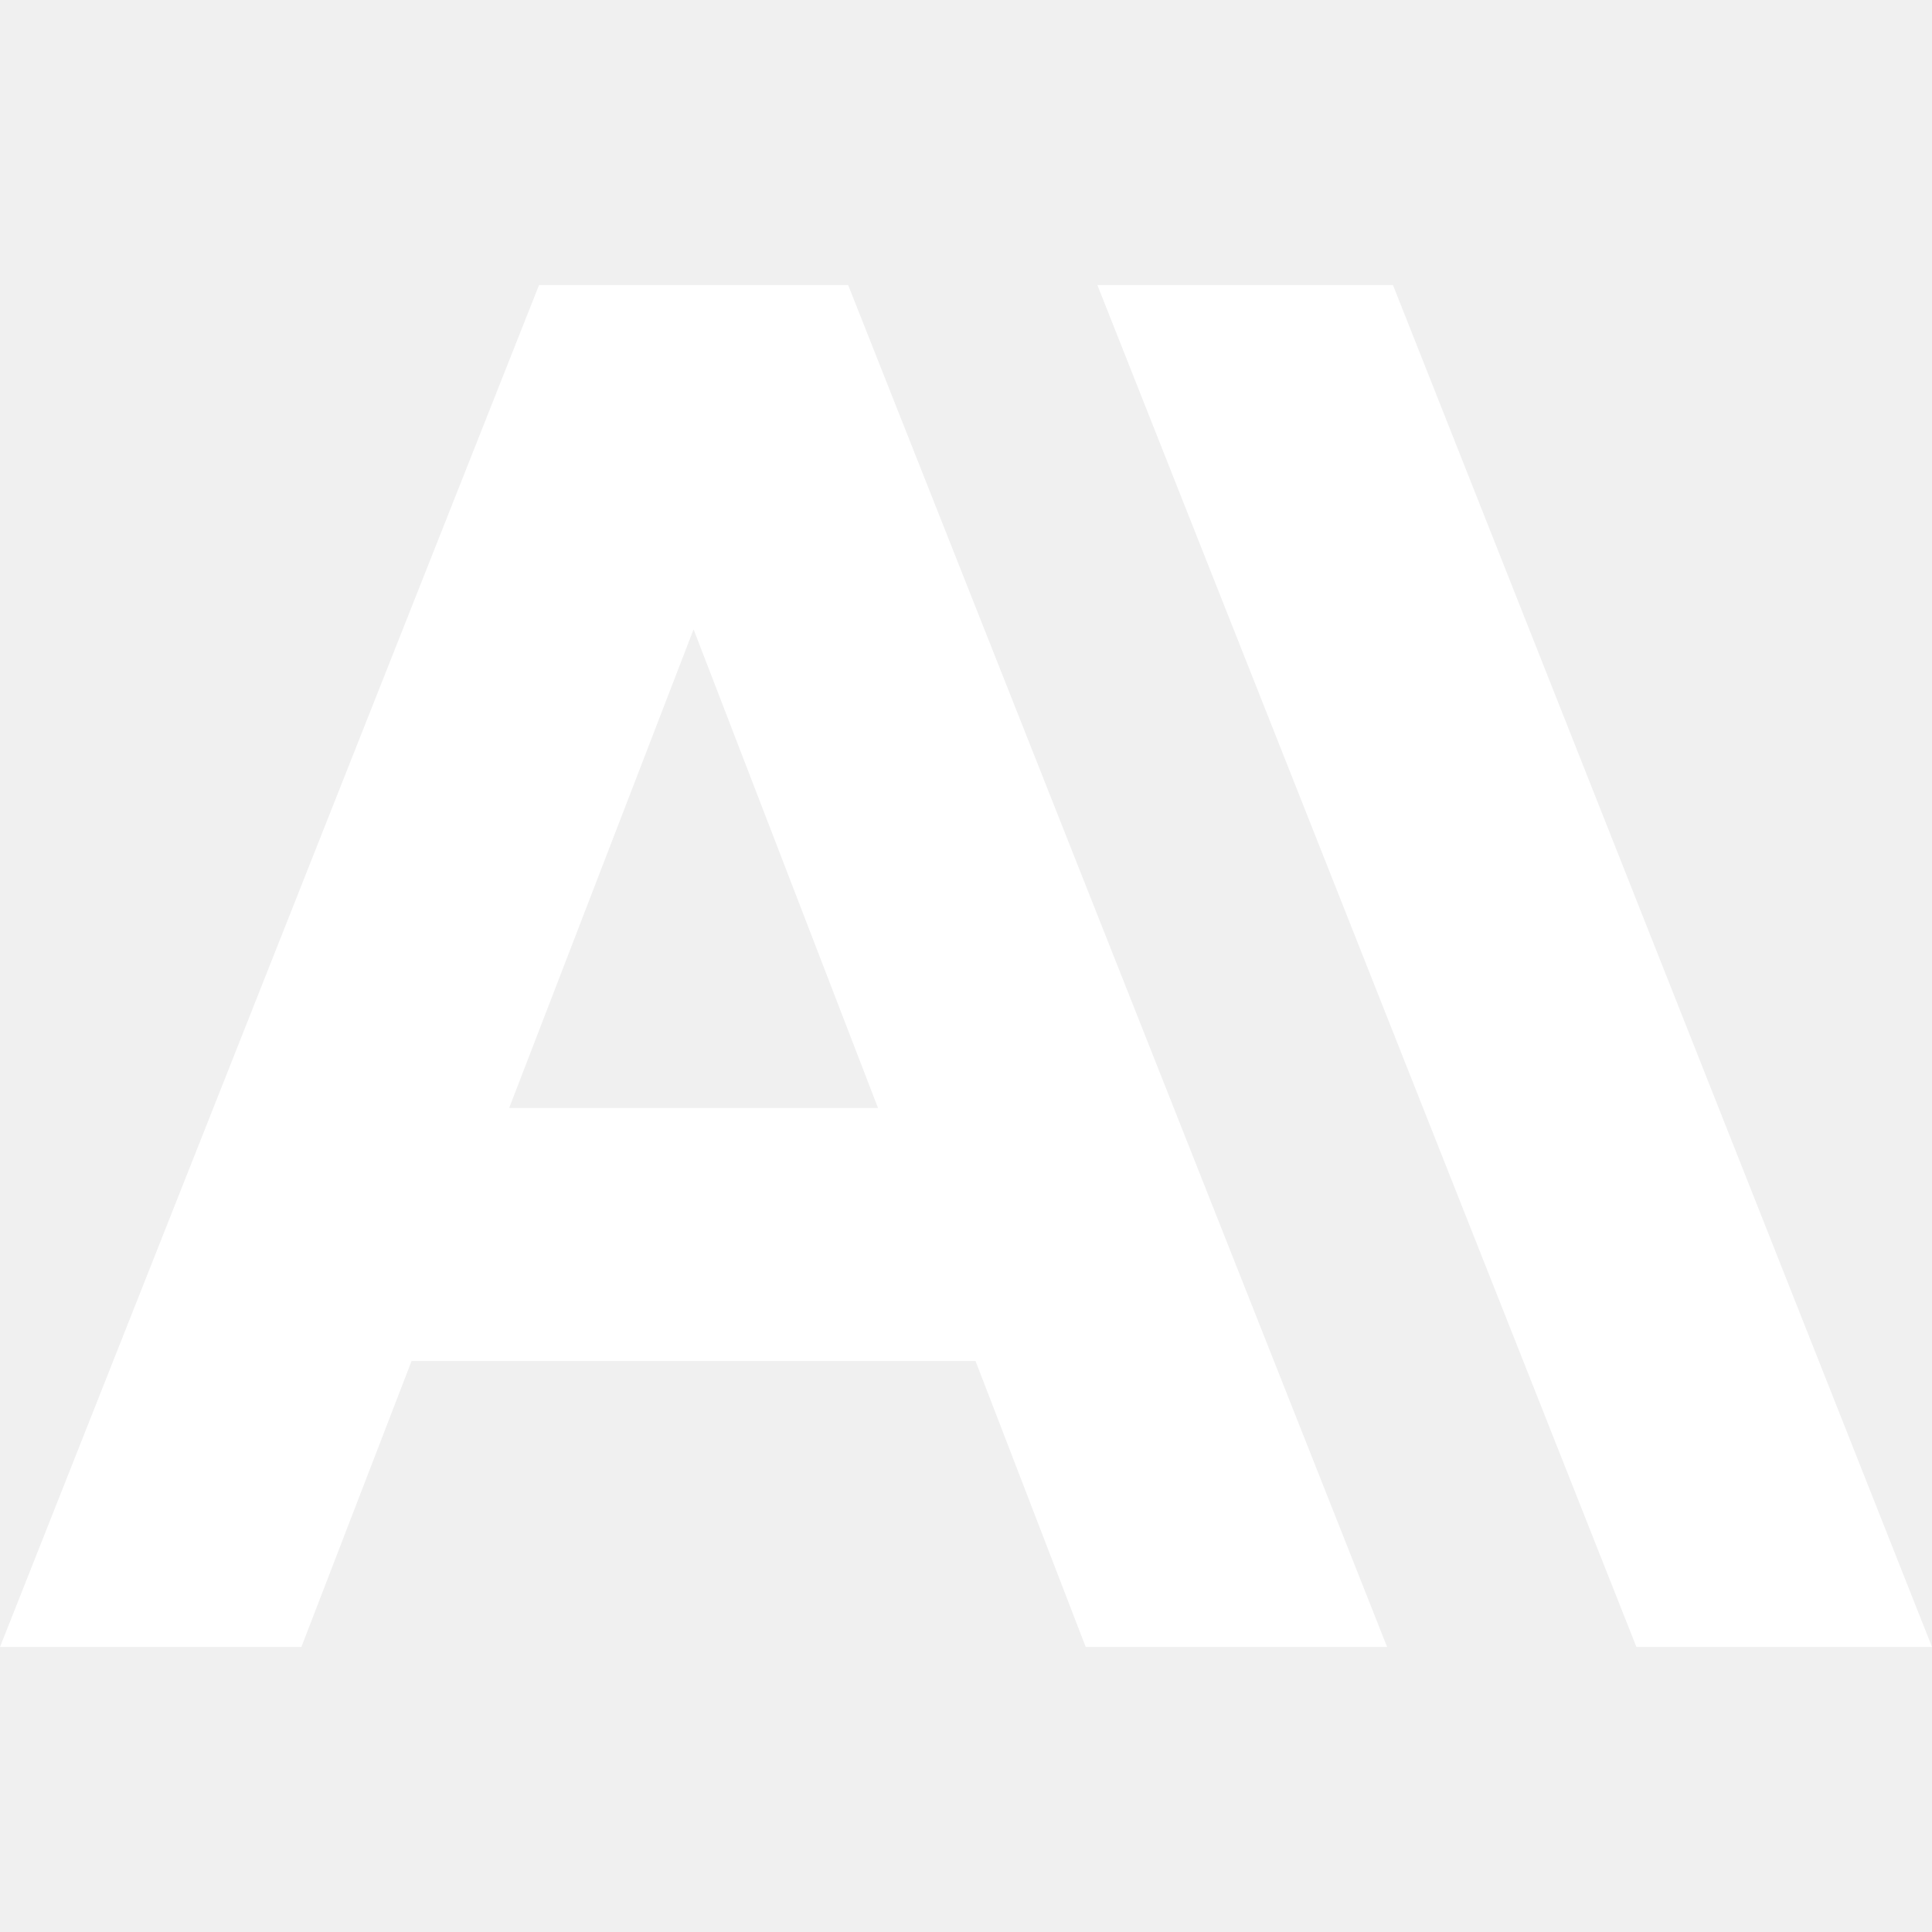
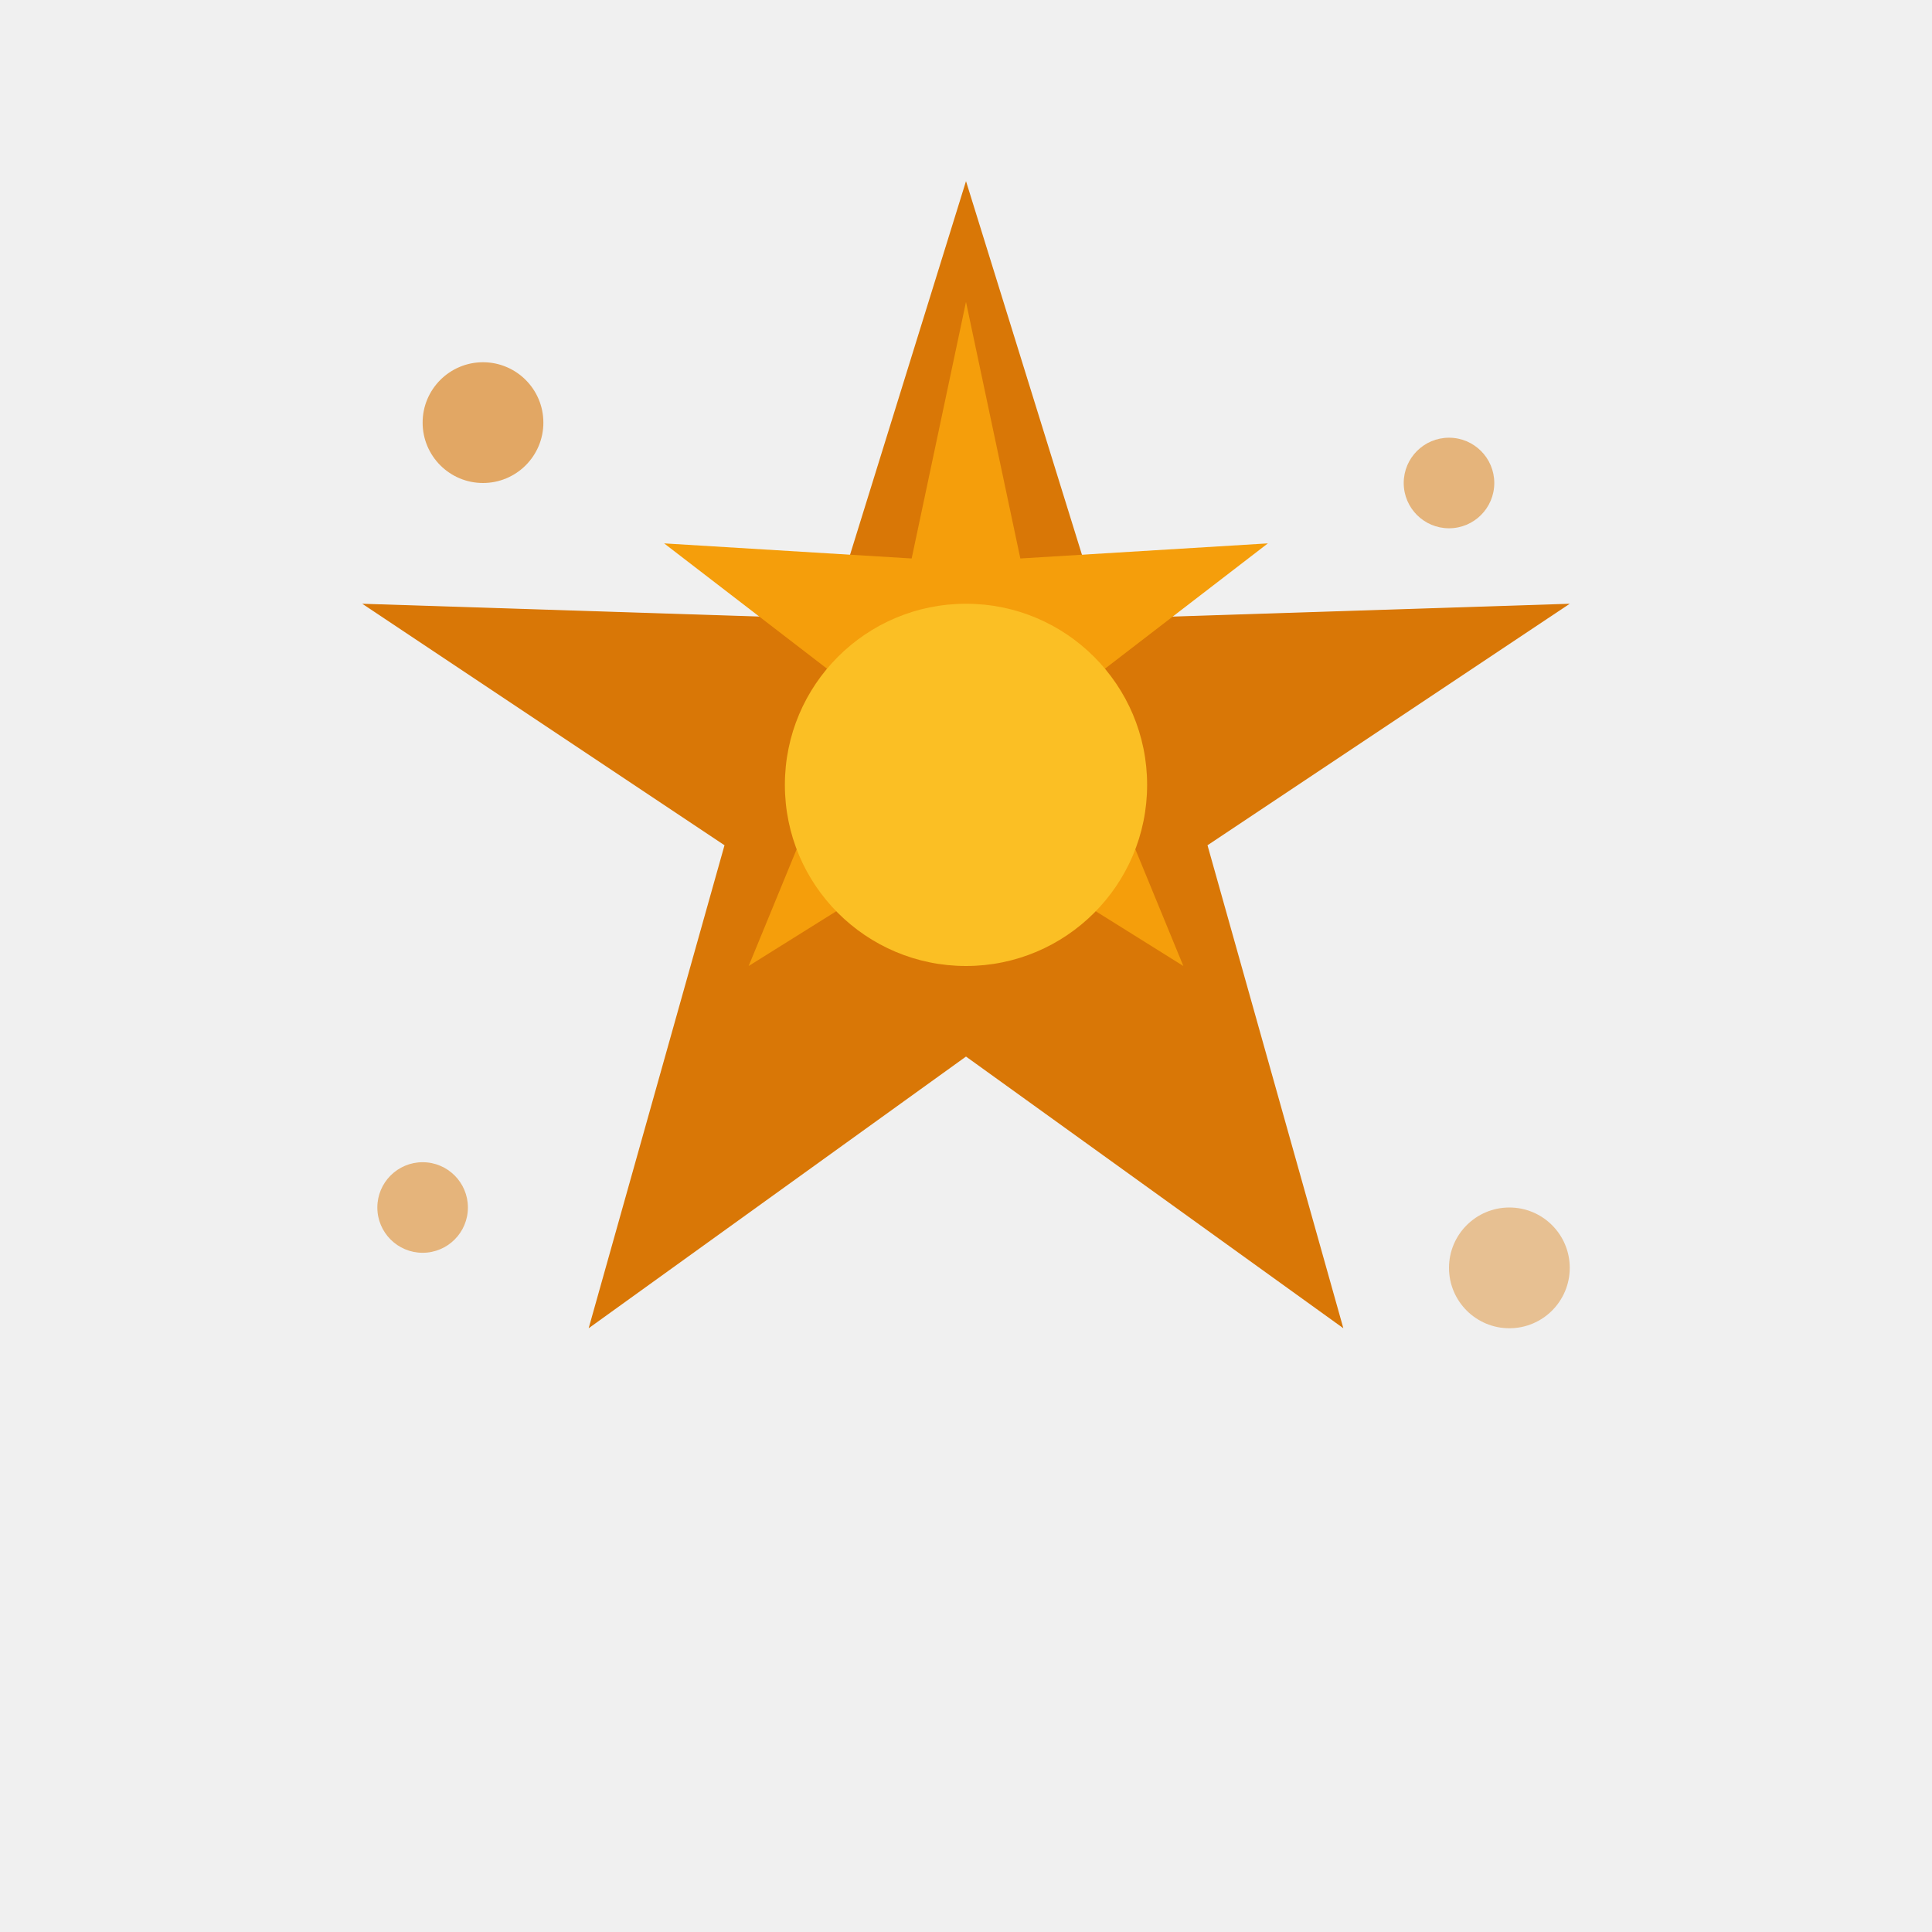
- <svg xmlns="http://www.w3.org/2000/svg" fill="#ffffff" role="img" viewBox="0 0 24 24">
-   <path d="M17.304 3.541h-3.672l6.696 16.918H24Zm-10.608 0L0 20.459h3.744l1.369-3.553h7.005l1.369 3.553h3.744L10.536 3.541Zm-.371 10.223 2.291-5.946 2.291 5.946Z" />
+ <svg xmlns="http://www.w3.org/2000/svg" viewBox="0 0 64 64">
+   <path d="M32 6L36.5 20.5L52 20L40 28L44.5 44L32 35L19.5 44L24 28L12 20L27.5 20.5L32 6Z" fill="#d97706" />
+   <path d="M32 10L33.8 18.5L42 18L35.5 23L39.2 32L32 27.5L24.8 32L28.5 23L22 18L30.2 18.5L32 10Z" fill="#f59e0b" />
+   <circle cx="32" cy="26" r="6" fill="#fbbf24" />
+   <circle cx="16" cy="14" r="2" fill="#d97706" opacity="0.6" />
+   <circle cx="48" cy="16" r="1.5" fill="#d97706" opacity="0.5" />
+   <circle cx="50" cy="42" r="2" fill="#d97706" opacity="0.4" />
+   <circle cx="14" cy="40" r="1.5" fill="#d97706" opacity="0.5" />
</svg>
